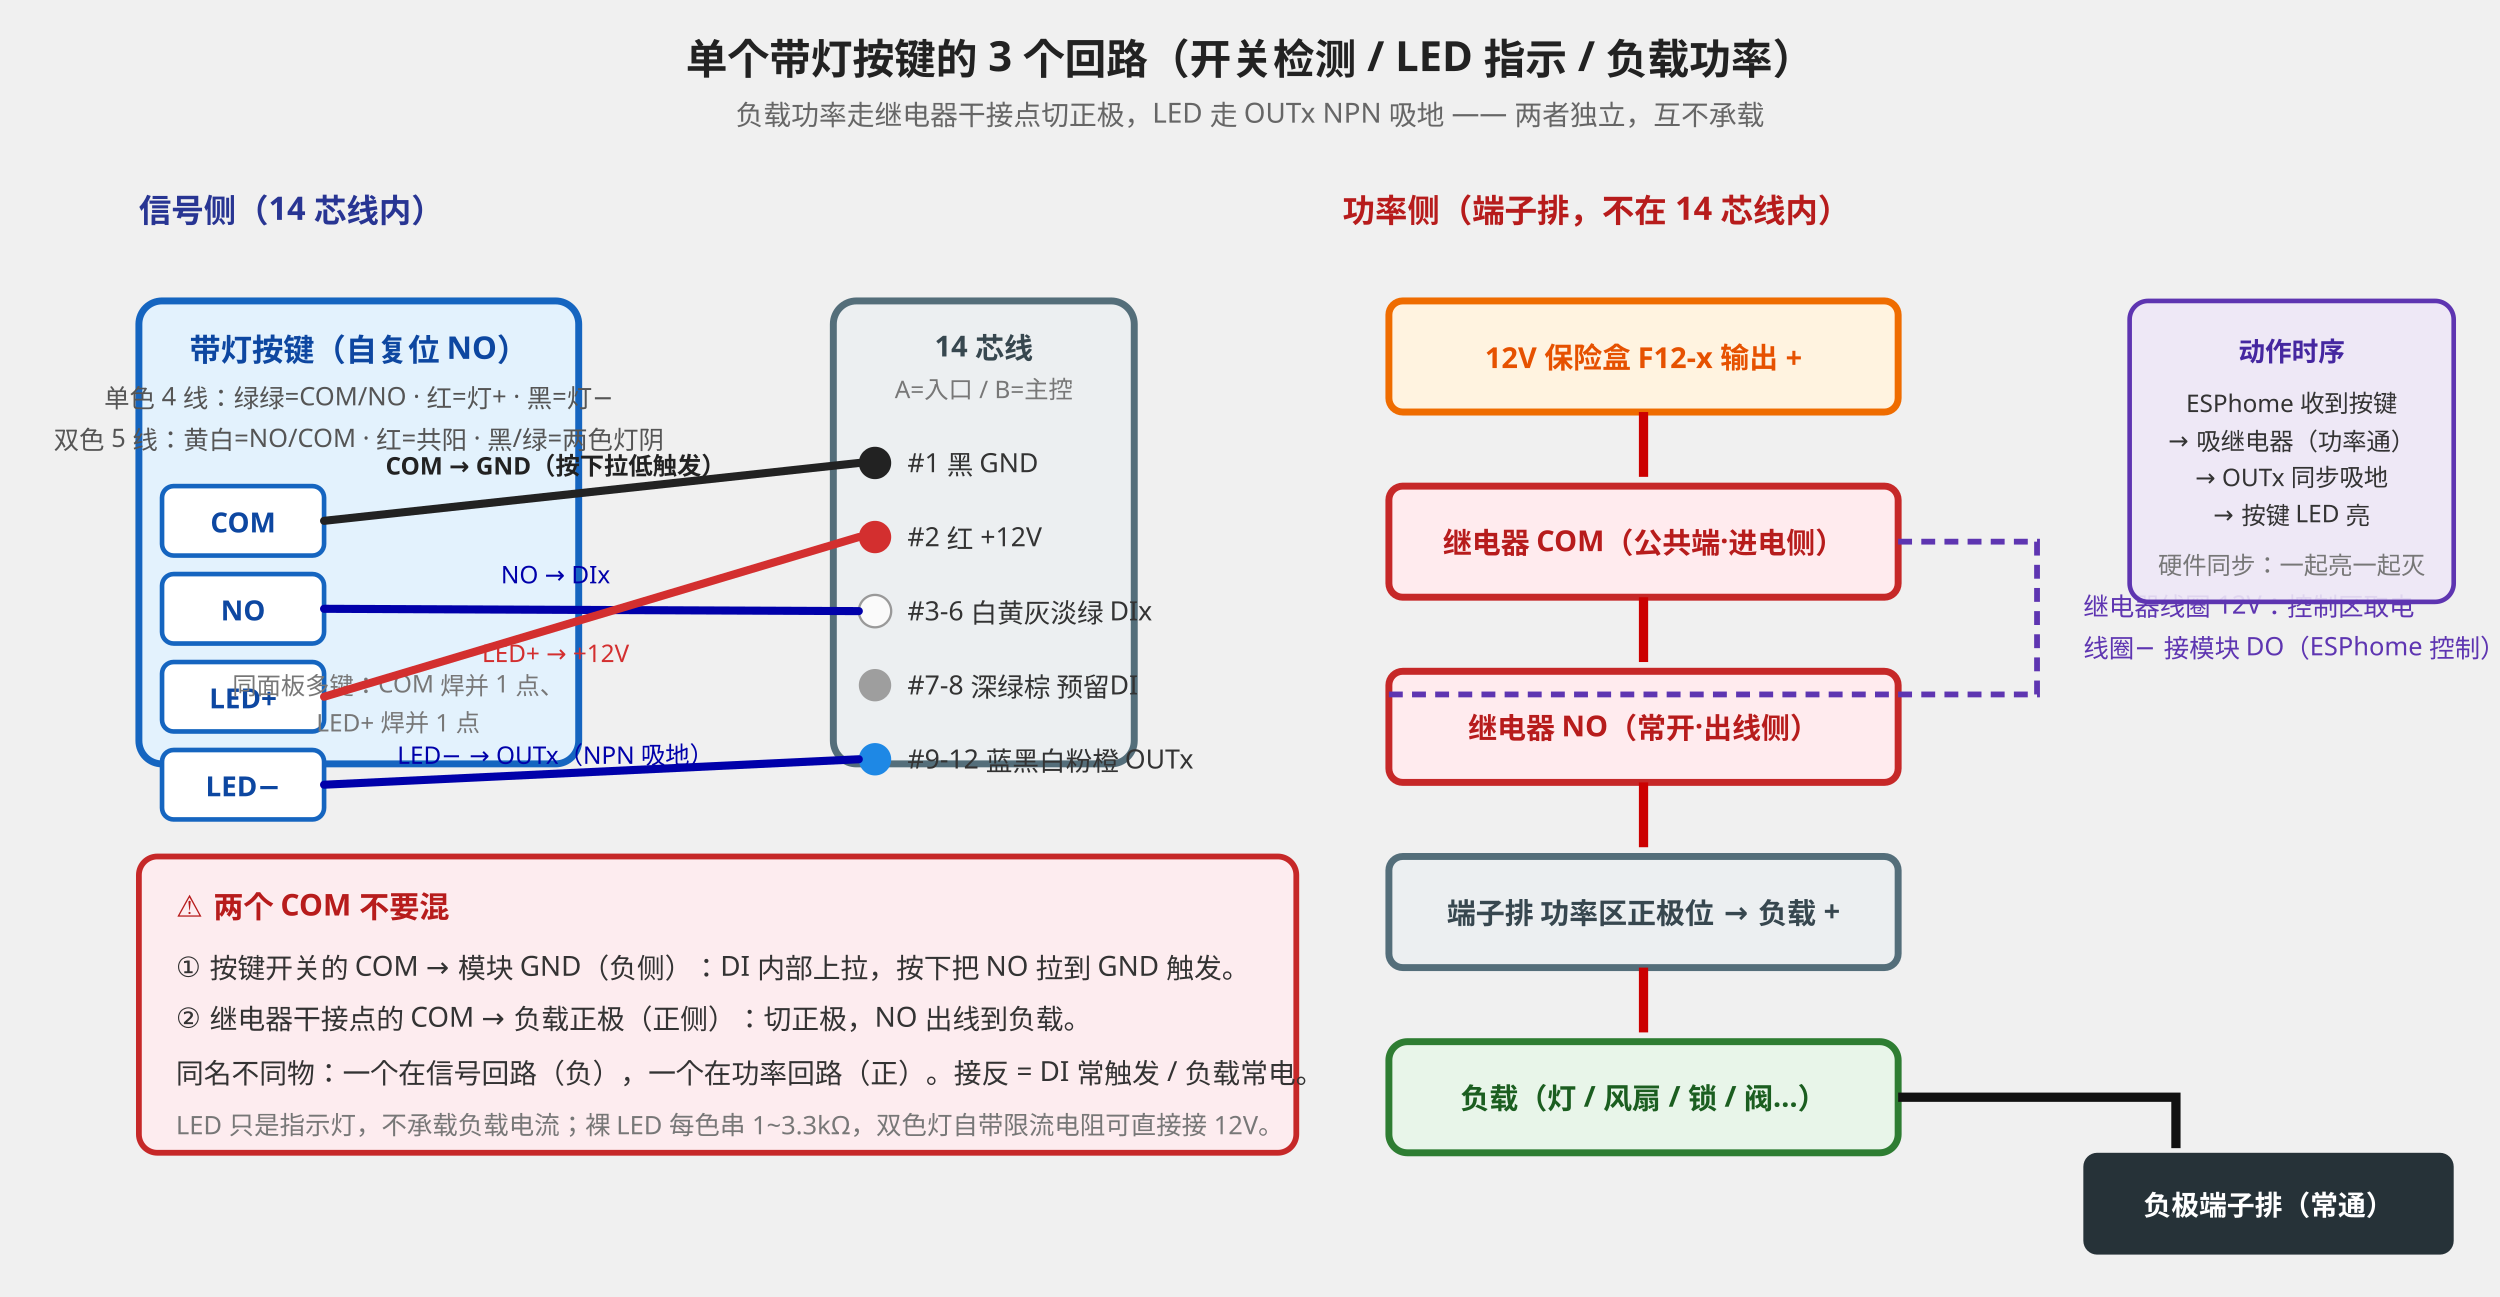
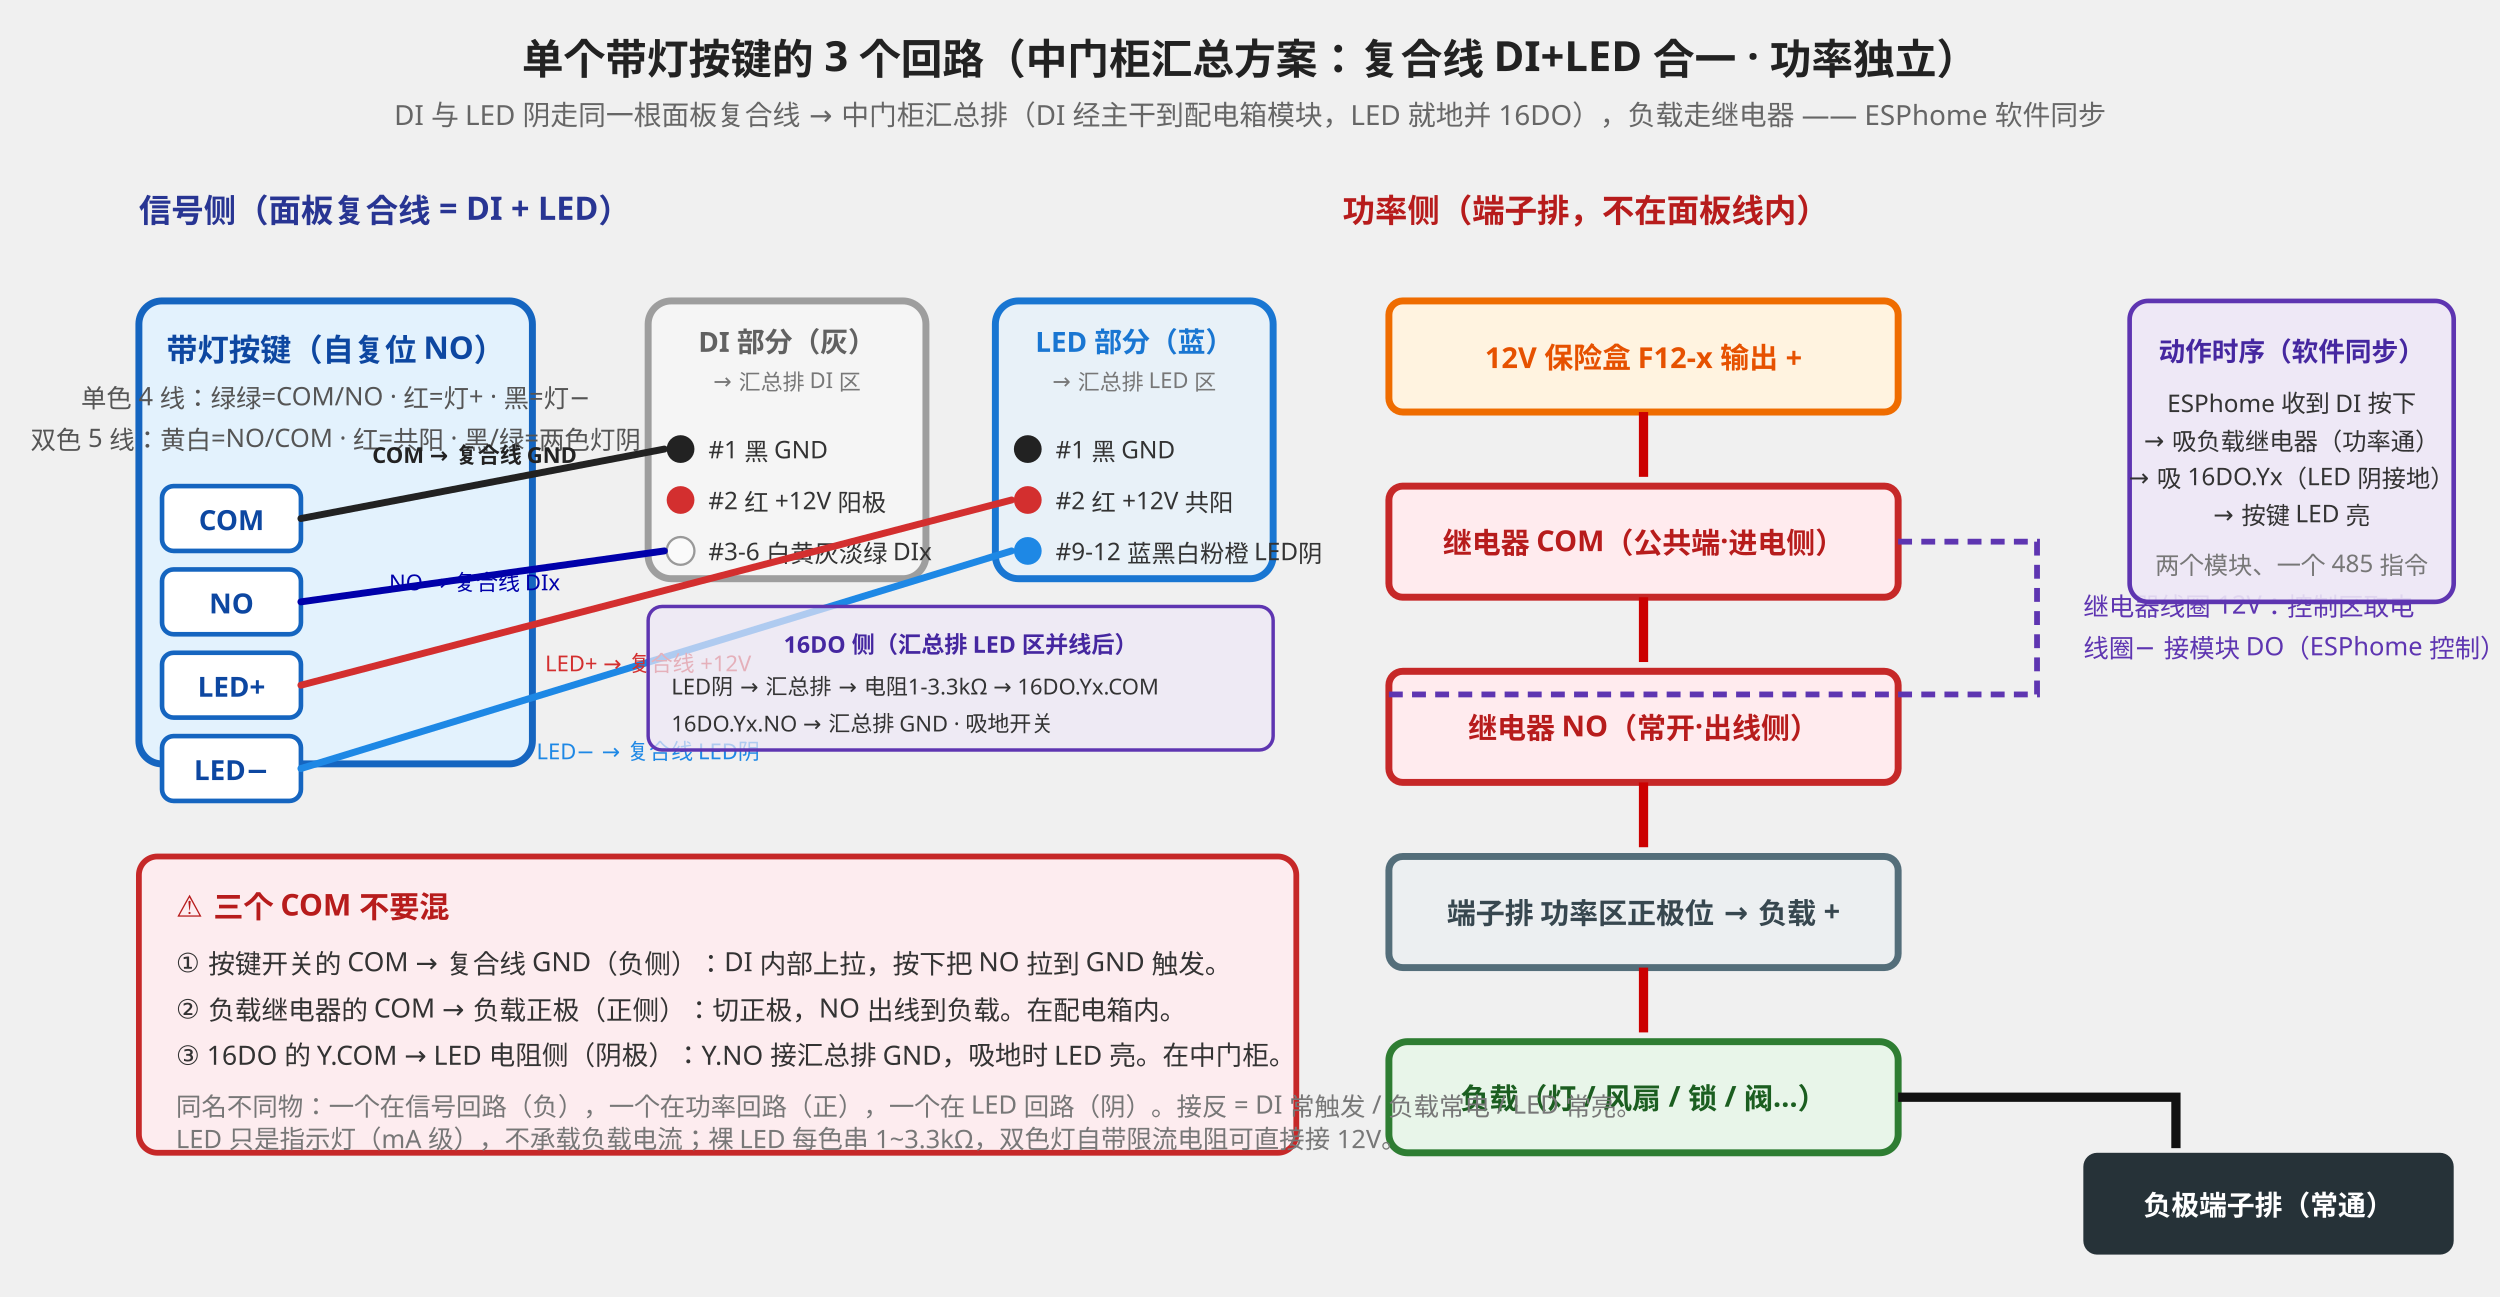
<svg xmlns="http://www.w3.org/2000/svg" viewBox="0 0 1080 560" width="1080" height="560" font-family="sans-serif">
-   <text x="540" y="32" text-anchor="middle" font-size="18" font-weight="bold" fill="#222">单个带灯按键的 3 个回路（开关检测 / LED 指示 / 负载功率）</text>
-   <text x="540" y="54" text-anchor="middle" font-size="12" fill="#666">负载功率走继电器干接点切正极，LED 走 OUTx NPN 吸地 —— 两者独立，互不承载</text>
-   <text x="60" y="96" font-size="14" font-weight="bold" fill="#283593">信号侧（14 芯线内）</text>
-   <rect x="60" y="130" width="190" height="200" rx="10" fill="#e3f2fd" stroke="#1565c0" stroke-width="3" />
-   <text x="155" y="156" text-anchor="middle" font-size="13.5" font-weight="bold" fill="#0d47a1">带灯按键（自复位 NO）</text>
-   <text x="155" y="176" text-anchor="middle" font-size="11" fill="#555">单色 4 线：绿绿=COM/NO · 红=灯+ · 黑=灯−</text>
-   <text x="155" y="194" text-anchor="middle" font-size="11" fill="#555">双色 5 线：黄白=NO/COM · 红=共阳 · 黑/绿=两色灯阴</text>
-   <rect x="70" y="210" width="70" height="30" rx="5" fill="#fff" stroke="#1565c0" stroke-width="2" />
-   <text x="105" y="230" text-anchor="middle" font-size="12" font-weight="bold" fill="#0d47a1">COM</text>
-   <rect x="70" y="248" width="70" height="30" rx="5" fill="#fff" stroke="#1565c0" stroke-width="2" />
-   <text x="105" y="268" text-anchor="middle" font-size="12" font-weight="bold" fill="#0d47a1">NO</text>
-   <rect x="70" y="286" width="70" height="30" rx="5" fill="#fff" stroke="#1565c0" stroke-width="2" />
-   <text x="105" y="306" text-anchor="middle" font-size="12" font-weight="bold" fill="#0d47a1">LED+</text>
-   <rect x="70" y="324" width="70" height="30" rx="5" fill="#fff" stroke="#1565c0" stroke-width="2" />
-   <text x="105" y="344" text-anchor="middle" font-size="12" font-weight="bold" fill="#0d47a1">LED−</text>
-   <text x="172" y="300" text-anchor="middle" font-size="10.5" fill="#777">同面板多键：COM 焊并 1 点、</text>
-   <text x="172" y="316" text-anchor="middle" font-size="10.5" fill="#777">LED+ 焊并 1 点</text>
-   <rect x="360" y="130" width="130" height="200" rx="10" fill="#eceff1" stroke="#546e7a" stroke-width="3" />
-   <text x="425" y="154" text-anchor="middle" font-size="12.5" font-weight="bold" fill="#37474f">14 芯线</text>
-   <text x="425" y="172" text-anchor="middle" font-size="10.5" fill="#777">A=入口 / B=主控</text>
-   <g font-size="11.5">
-     <circle cx="378" cy="200" r="7" fill="#222" />
-     <text x="392" y="204" fill="#333">#1 黑 GND</text>
-     <circle cx="378" cy="232" r="7" fill="#d32f2f" />
-     <text x="392" y="236" fill="#333">#2 红 +12V</text>
-     <circle cx="378" cy="264" r="7" fill="#fafafa" stroke="#999" />
-     <text x="392" y="268" fill="#333">#3-6 白黄灰淡绿 DIx</text>
-     <circle cx="378" cy="296" r="7" fill="#9e9e9e" />
-     <text x="392" y="300" fill="#333">#7-8 深绿棕 预留DI</text>
-     <circle cx="378" cy="328" r="7" fill="#1e88e5" />
-     <text x="392" y="332" fill="#333">#9-12 蓝黑白粉橙 OUTx</text>
+   <text x="540" y="32" text-anchor="middle" font-size="18" font-weight="bold" fill="#222">单个带灯按键的 3 个回路（中门柜汇总方案：复合线 DI+LED 合一 · 功率独立）</text>
+   <text x="540" y="54" text-anchor="middle" font-size="12" fill="#666">DI 与 LED 阴走同一根面板复合线 → 中门柜汇总排（DI 经主干到配电箱模块，LED 就地并 16DO），负载走继电器 —— ESPhome 软件同步</text>
+   <text x="60" y="96" font-size="14" font-weight="bold" fill="#283593">信号侧（面板复合线 = DI + LED）</text>
+   <rect x="60" y="130" width="170" height="200" rx="10" fill="#e3f2fd" stroke="#1565c0" stroke-width="3" />
+   <text x="145" y="156" text-anchor="middle" font-size="13.5" font-weight="bold" fill="#0d47a1">带灯按键（自复位 NO）</text>
+   <text x="145" y="176" text-anchor="middle" font-size="11" fill="#555">单色 4 线：绿绿=COM/NO · 红=灯+ · 黑=灯−</text>
+   <text x="145" y="194" text-anchor="middle" font-size="11" fill="#555">双色 5 线：黄白=NO/COM · 红=共阳 · 黑/绿=两色灯阴</text>
+   <rect x="70" y="210" width="60" height="28" rx="5" fill="#fff" stroke="#1565c0" stroke-width="2" />
+   <text x="100" y="229" text-anchor="middle" font-size="12" font-weight="bold" fill="#0d47a1">COM</text>
+   <rect x="70" y="246" width="60" height="28" rx="5" fill="#fff" stroke="#1565c0" stroke-width="2" />
+   <text x="100" y="265" text-anchor="middle" font-size="12" font-weight="bold" fill="#0d47a1">NO</text>
+   <rect x="70" y="282" width="60" height="28" rx="5" fill="#fff" stroke="#1565c0" stroke-width="2" />
+   <text x="100" y="301" text-anchor="middle" font-size="12" font-weight="bold" fill="#0d47a1">LED+</text>
+   <rect x="70" y="318" width="60" height="28" rx="5" fill="#fff" stroke="#1565c0" stroke-width="2" />
+   <text x="100" y="337" text-anchor="middle" font-size="12" font-weight="bold" fill="#0d47a1">LED−</text>
+   <rect x="280" y="130" width="120" height="120" rx="10" fill="#f5f5f5" stroke="#9e9e9e" stroke-width="3" />
+   <text x="340" y="152" text-anchor="middle" font-size="12" font-weight="bold" fill="#616161">DI 部分（灰）</text>
+   <text x="340" y="168" text-anchor="middle" font-size="9.5" fill="#777">→ 汇总排 DI 区</text>
+   <g font-size="10.5">
+     <circle cx="294" cy="194" r="6" fill="#222" />
+     <text x="306" y="198" fill="#333">#1 黑 GND</text>
+     <circle cx="294" cy="216" r="6" fill="#d32f2f" />
+     <text x="306" y="220" fill="#333">#2 红 +12V 阳极</text>
+     <circle cx="294" cy="238" r="6" fill="#fafafa" stroke="#999" />
+     <text x="306" y="242" fill="#333">#3-6 白黄灰淡绿 DIx</text>
+   </g>
+   <rect x="430" y="130" width="120" height="120" rx="10" fill="#e3f2fd" fill-opacity="0.6" stroke="#1976d2" stroke-width="3" />
+   <text x="490" y="152" text-anchor="middle" font-size="12" font-weight="bold" fill="#1976d2">LED 部分（蓝）</text>
+   <text x="490" y="168" text-anchor="middle" font-size="9.5" fill="#777">→ 汇总排 LED 区</text>
+   <g font-size="10.5">
+     <circle cx="444" cy="194" r="6" fill="#222" />
+     <text x="456" y="198" fill="#333">#1 黑 GND</text>
+     <circle cx="444" cy="216" r="6" fill="#d32f2f" />
+     <text x="456" y="220" fill="#333">#2 红 +12V 共阳</text>
+     <circle cx="444" cy="238" r="6" fill="#1e88e5" />
+     <text x="456" y="242" fill="#333">#9-12 蓝黑白粉橙 LED阴</text>
  </g>
  <g stroke-linecap="round">
-     <line x1="140" y1="225" x2="371" y2="200" stroke="#222" stroke-width="3.5" />
-     <line x1="140" y1="263" x2="371" y2="264" stroke="#00a" stroke-width="3.5" />
-     <line x1="140" y1="301" x2="371" y2="232" stroke="#d32f2f" stroke-width="3.5" />
-     <line x1="140" y1="339" x2="371" y2="328" stroke="#00a" stroke-width="3.5" />
+     <line x1="130" y1="224" x2="287" y2="194" stroke="#222" stroke-width="3" />
+     <line x1="130" y1="260" x2="287" y2="238" stroke="#00a" stroke-width="3" />
+     <line x1="130" y1="296" x2="437" y2="216" stroke="#d32f2f" stroke-width="3" />
+     <line x1="130" y1="332" x2="437" y2="238" stroke="#1e88e5" stroke-width="3" />
  </g>
-   <text x="240" y="205" text-anchor="middle" font-size="10.5" fill="#222" font-weight="bold">COM → GND（按下拉低触发）</text>
-   <text x="240" y="252" text-anchor="middle" font-size="10.5" fill="#00a">NO → DIx</text>
-   <text x="240" y="286" text-anchor="middle" font-size="10.5" fill="#d32f2f">LED+ → +12V</text>
-   <text x="240" y="330" text-anchor="middle" font-size="10.5" fill="#00a">LED− → OUTx（NPN 吸地）</text>
-   <text x="580" y="96" font-size="14" font-weight="bold" fill="#b71c1c">功率侧（端子排，不在 14 芯线内）</text>
+   <text x="205" y="200" text-anchor="middle" font-size="9.5" fill="#222" font-weight="bold">COM → 复合线 GND</text>
+   <text x="205" y="255" text-anchor="middle" font-size="9.5" fill="#00a">NO → 复合线 DIx</text>
+   <text x="280" y="290" text-anchor="middle" font-size="9.5" fill="#d32f2f">LED+ → 复合线 +12V</text>
+   <text x="280" y="328" text-anchor="middle" font-size="9.5" fill="#1e88e5">LED− → 复合线 LED阴</text>
+   <rect x="280" y="262" width="270" height="62" rx="6" fill="#ede7f6" fill-opacity="0.7" stroke="#5e35b1" stroke-width="1.5" />
+   <text x="415" y="282" text-anchor="middle" font-size="10" font-weight="bold" fill="#4527a0">16DO 侧（汇总排 LED 区并线后）</text>
+   <text x="290" y="300" font-size="9.5" fill="#333">LED阴 → 汇总排 → 电阻1-3.3kΩ → 16DO.Yx.COM</text>
+   <text x="290" y="316" font-size="9.5" fill="#333">16DO.Yx.NO → 汇总排 GND · 吸地开关</text>
+   <text x="580" y="96" font-size="14" font-weight="bold" fill="#b71c1c">功率侧（端子排，不在面板线内）</text>
  <rect x="600" y="130" width="220" height="48" rx="6" fill="#fff3e0" stroke="#ef6c00" stroke-width="3" />
  <text x="710" y="159" text-anchor="middle" font-size="12.5" font-weight="bold" fill="#e65100">12V 保险盒 F12-x 输出 +</text>
  <line x1="710" y1="178" x2="710" y2="206" stroke="#c00" stroke-width="4" />
  <rect x="600" y="210" width="220" height="48" rx="6" fill="#ffebee" stroke="#c62828" stroke-width="3" />
  <text x="710" y="239" text-anchor="middle" font-size="12.5" font-weight="bold" fill="#b71c1c">继电器 COM（公共端·进电侧）</text>
  <line x1="710" y1="258" x2="710" y2="286" stroke="#c00" stroke-width="4" />
  <rect x="600" y="290" width="220" height="48" rx="6" fill="#ffebee" stroke="#c62828" stroke-width="3" />
  <text x="710" y="319" text-anchor="middle" font-size="12.5" font-weight="bold" fill="#b71c1c">继电器 NO（常开·出线侧）</text>
  <line x1="710" y1="338" x2="710" y2="366" stroke="#c00" stroke-width="4" />
  <rect x="600" y="370" width="220" height="48" rx="6" fill="#eceff1" stroke="#546e7a" stroke-width="3" />
  <text x="710" y="399" text-anchor="middle" font-size="12.5" font-weight="bold" fill="#37474f">端子排 功率区正极位 → 负载 +</text>
  <line x1="710" y1="418" x2="710" y2="446" stroke="#c00" stroke-width="4" />
  <rect x="600" y="450" width="220" height="48" rx="8" fill="#e8f5e9" stroke="#2e7d32" stroke-width="3" />
  <text x="710" y="479" text-anchor="middle" font-size="12.5" font-weight="bold" fill="#1b5e20">负载（灯 / 风扇 / 锁 / 阀…）</text>
  <path d="M820,474 H940 V496" fill="none" stroke="#111" stroke-width="4" />
  <rect x="900" y="498" width="160" height="44" rx="6" fill="#263238" />
  <text x="980" y="525" text-anchor="middle" font-size="12" font-weight="bold" fill="#fff">负极端子排（常通）</text>
  <path d="M820,234 H880 V300 H600" fill="none" stroke="#5e35b1" stroke-width="2.5" stroke-dasharray="6,4" />
  <text x="900" y="266" font-size="11" fill="#5e35b1">继电器线圈 12V：控制区取电</text>
  <text x="900" y="284" font-size="11" fill="#5e35b1">线圈− 接模块 DO（ESPhome 控制）</text>
  <g>
    <rect x="920" y="130" width="140" height="130" rx="8" fill="#ede7f6" fill-opacity="0.9" stroke="#5e35b1" stroke-width="2" />
-     <text x="990" y="156" text-anchor="middle" font-size="11.5" font-weight="bold" fill="#4527a0">动作时序</text>
-     <text x="990" y="178" text-anchor="middle" font-size="10.5" fill="#333">ESPhome 收到按键</text>
-     <text x="990" y="194" text-anchor="middle" font-size="10.5" fill="#333">→ 吸继电器（功率通）</text>
-     <text x="990" y="210" text-anchor="middle" font-size="10.5" fill="#333">→ OUTx 同步吸地</text>
+     <text x="990" y="156" text-anchor="middle" font-size="11.5" font-weight="bold" fill="#4527a0">动作时序（软件同步）</text>
+     <text x="990" y="178" text-anchor="middle" font-size="10.5" fill="#333">ESPhome 收到 DI 按下</text>
+     <text x="990" y="194" text-anchor="middle" font-size="10.5" fill="#333">→ 吸负载继电器（功率通）</text>
+     <text x="990" y="210" text-anchor="middle" font-size="10.5" fill="#333">→ 吸 16DO.Yx（LED 阴接地）</text>
    <text x="990" y="226" text-anchor="middle" font-size="10.5" fill="#333">→ 按键 LED 亮</text>
-     <text x="990" y="248" text-anchor="middle" font-size="10.5" fill="#777">硬件同步：一起亮一起灭</text>
+     <text x="990" y="248" text-anchor="middle" font-size="10.5" fill="#777">两个模块、一个 485 指令</text>
  </g>
  <g>
    <rect x="60" y="370" width="500" height="128" rx="8" fill="#ffebee" fill-opacity="0.85" stroke="#c62828" stroke-width="2.5" />
-     <text x="76" y="396" font-size="13" font-weight="bold" fill="#b71c1c">⚠ 两个 COM 不要混</text>
-     <text x="76" y="422" font-size="12" fill="#333">① 按键开关的 COM → 模块 GND（负侧）：DI 内部上拉，按下把 NO 拉到 GND 触发。</text>
-     <text x="76" y="444" font-size="12" fill="#333">② 继电器干接点的 COM → 负载正极（正侧）：切正极，NO 出线到负载。</text>
-     <text x="76" y="468" font-size="12" fill="#333">同名不同物：一个在信号回路（负），一个在功率回路（正）。接反 = DI 常触发 / 负载常电。</text>
-     <text x="76" y="490" font-size="11" fill="#777">LED 只是指示灯，不承载负载电流；裸 LED 每色串 1~3.3kΩ，双色灯自带限流电阻可直接接 12V。</text>
+     <text x="76" y="396" font-size="13" font-weight="bold" fill="#b71c1c">⚠ 三个 COM 不要混</text>
+     <text x="76" y="420" font-size="11.5" fill="#333">① 按键开关的 COM → 复合线 GND（负侧）：DI 内部上拉，按下把 NO 拉到 GND 触发。</text>
+     <text x="76" y="440" font-size="11.5" fill="#333">② 负载继电器的 COM → 负载正极（正侧）：切正极，NO 出线到负载。在配电箱内。</text>
+     <text x="76" y="460" font-size="11.5" fill="#333">③ 16DO 的 Y.COM → LED 电阻侧（阴极）：Y.NO 接汇总排 GND，吸地时 LED 亮。在中门柜。</text>
+     <text x="76" y="482" font-size="11" fill="#777">同名不同物：一个在信号回路（负），一个在功率回路（正），一个在 LED 回路（阴）。接反 = DI 常触发 / 负载常电 / LED 常亮。</text>
+     <text x="76" y="496" font-size="11" fill="#777">LED 只是指示灯（mA 级），不承载负载电流；裸 LED 每色串 1~3.3kΩ，双色灯自带限流电阻可直接接 12V。</text>
  </g>
</svg>
